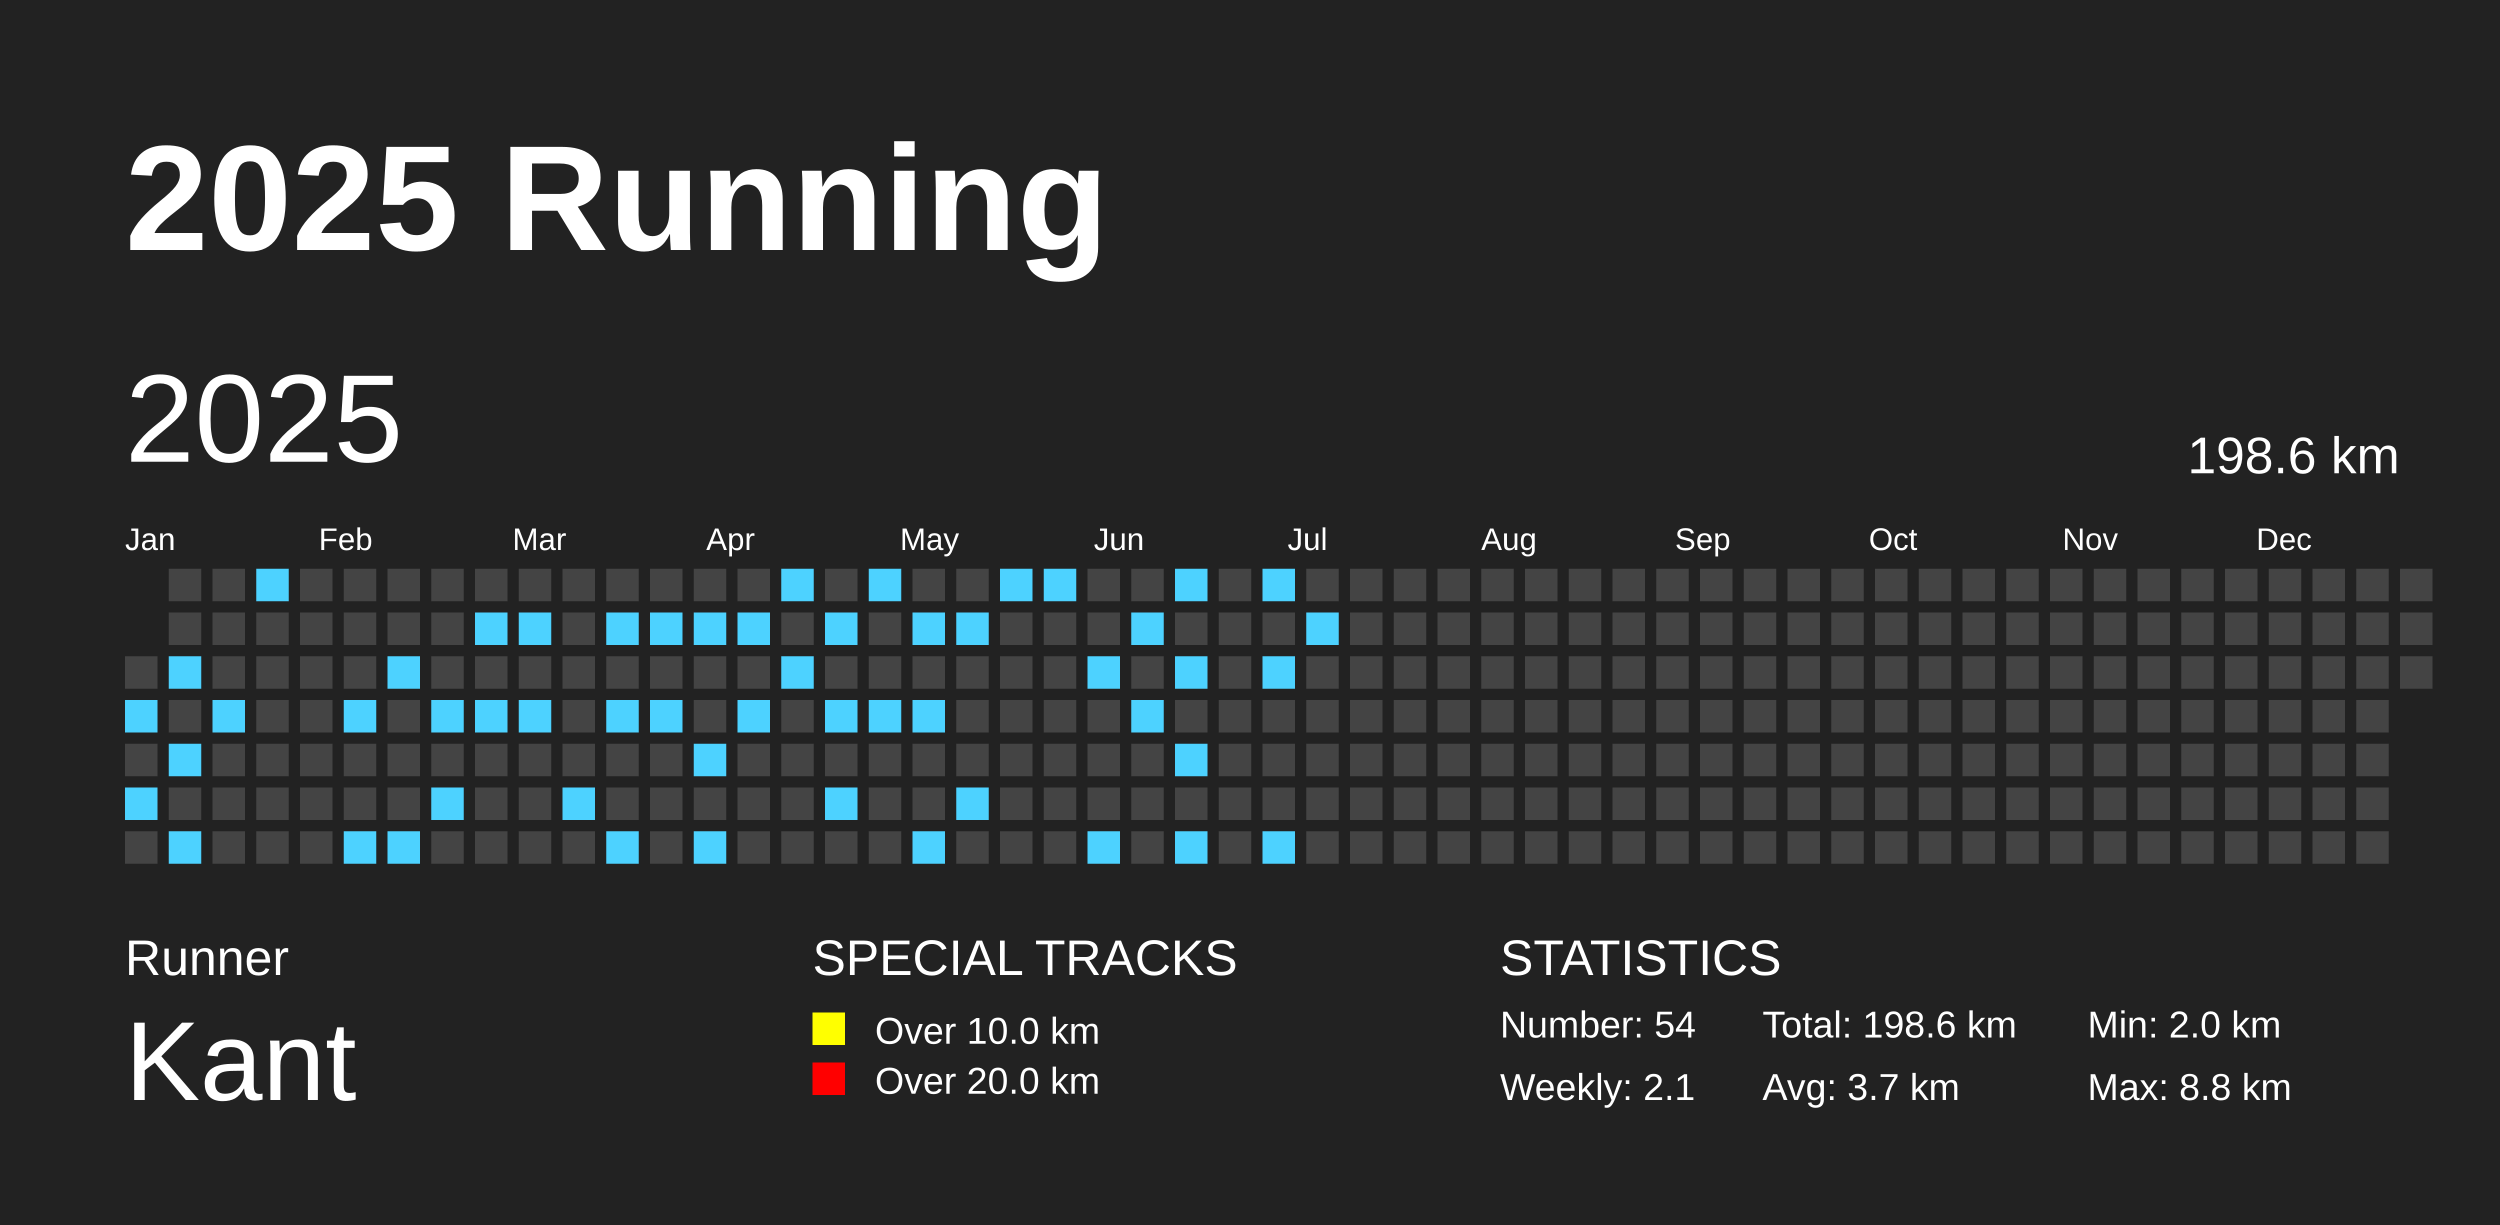
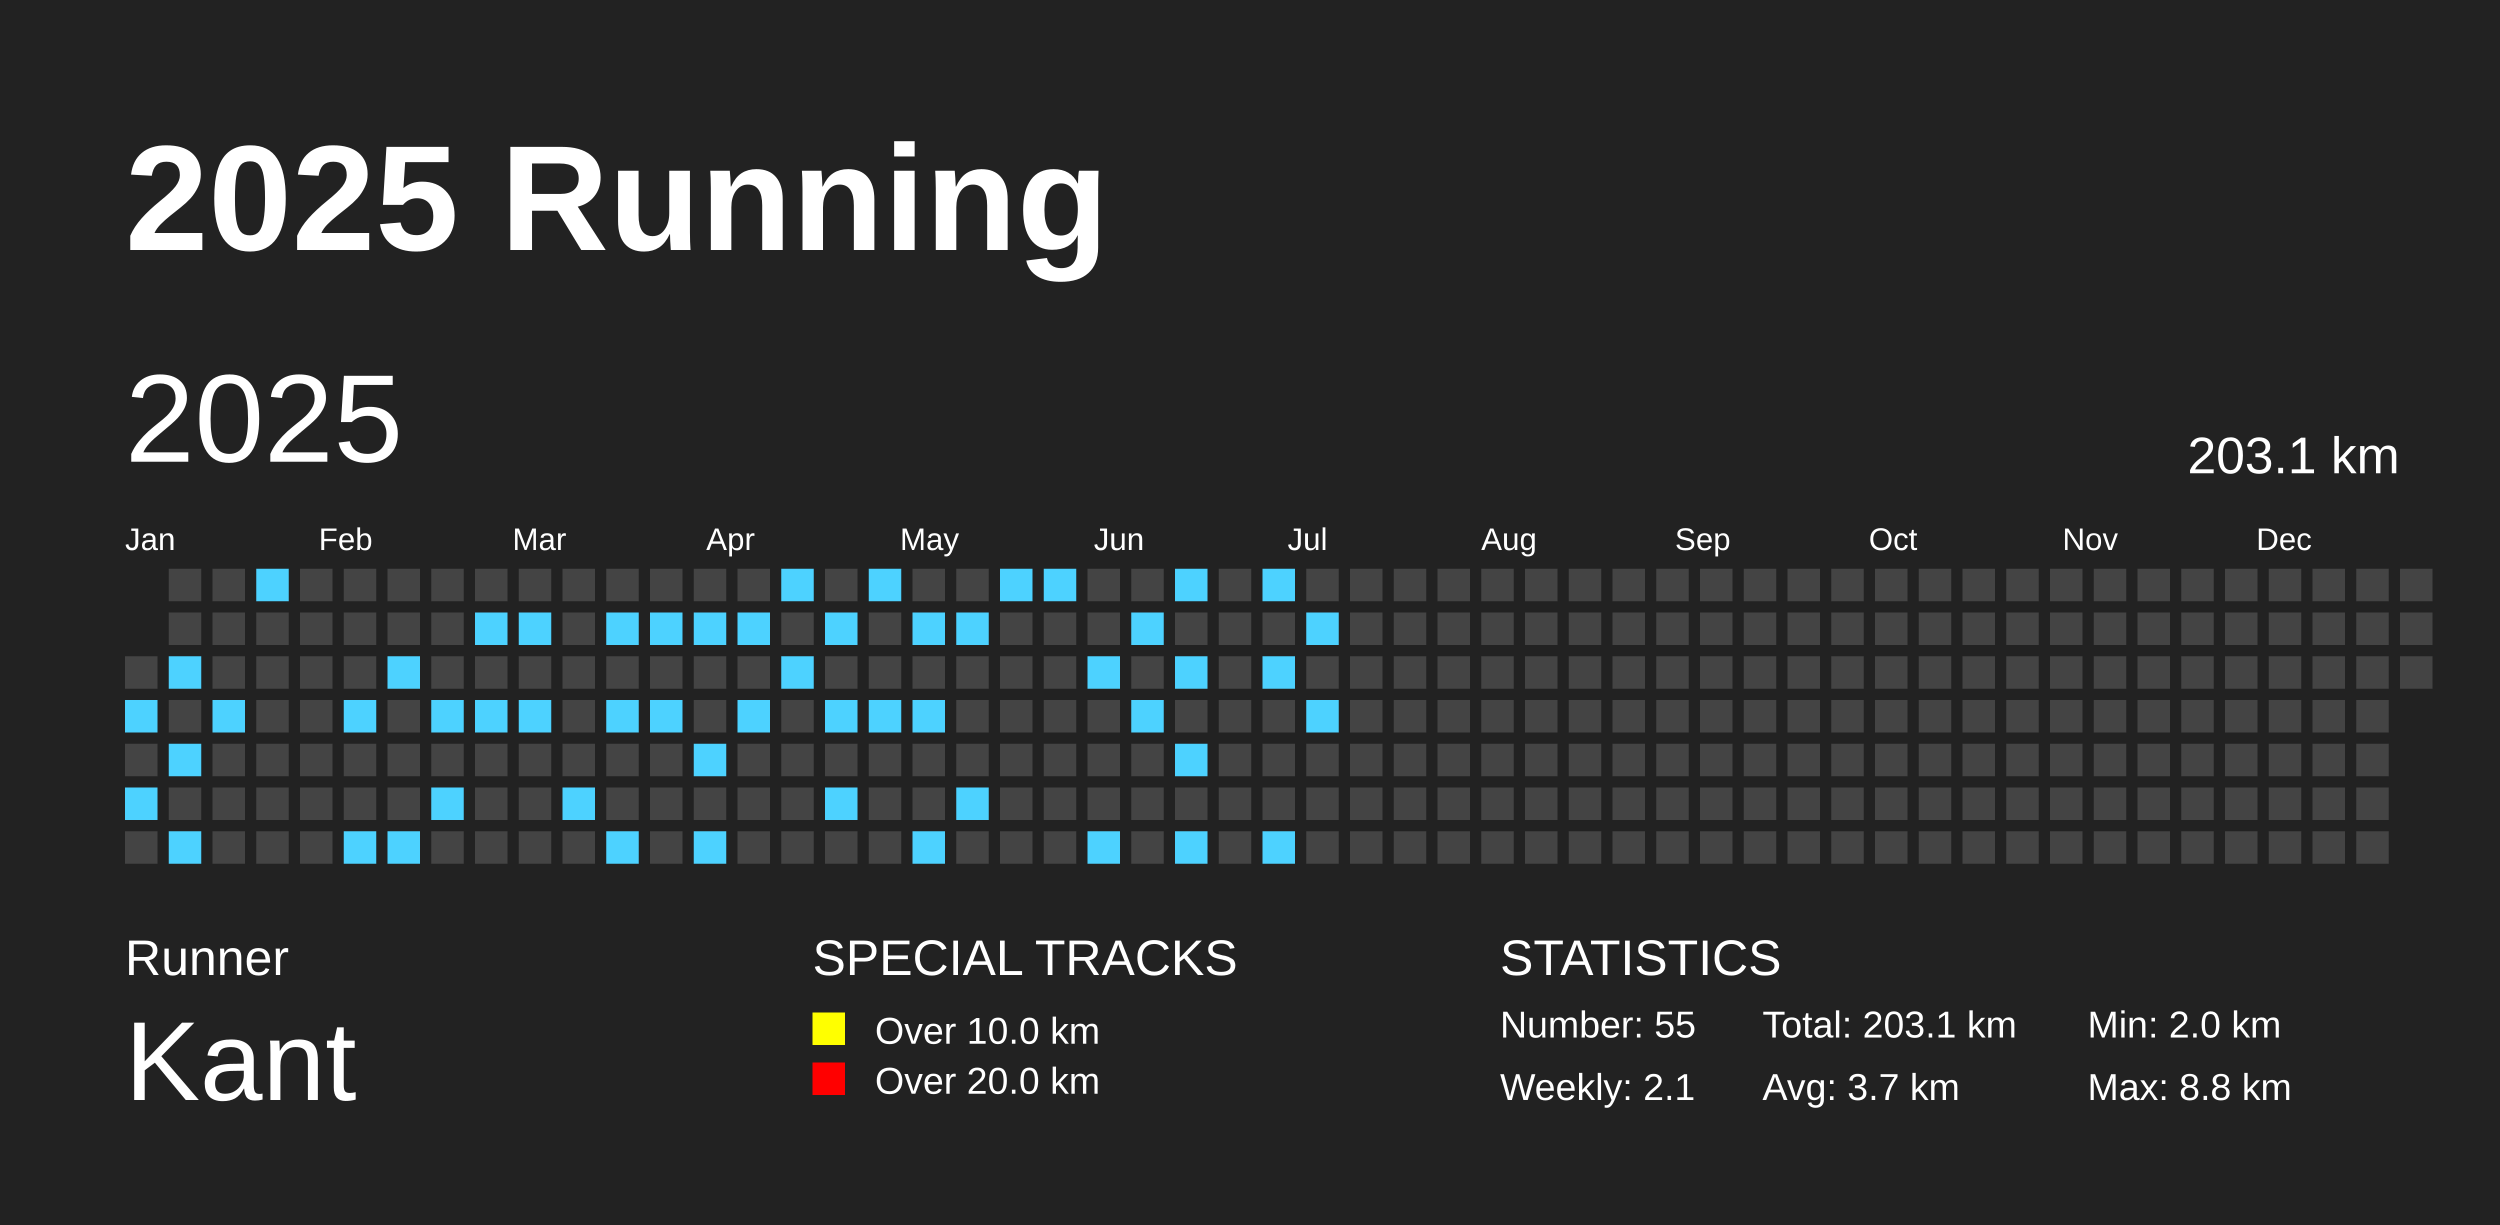
<svg xmlns="http://www.w3.org/2000/svg" baseProfile="full" height="98mm" version="1.1" viewBox="0,0,200,98" width="200mm">
  <defs />
  <rect fill="#222222" height="98" width="200" x="0" y="0" />
  <text fill="#FFFFFF" style="font-size:12px; font-family:Arial; font-weight:bold;" x="10" y="20">2025 Running</text>
  <text fill="#FFFFFF" style="font-size:4px; font-family:Arial" x="10" y="78">Runner</text>
  <text fill="#FFFFFF" style="font-size:9px; font-family:Arial" x="10" y="88">Kant</text>
  <text fill="#FFFFFF" style="font-size:4px; font-family:Arial" x="65" y="78">SPECIAL TRACKS</text>
  <rect fill="yellow" height="2.6" width="2.6" x="65" y="81" />
  <text fill="#FFFFFF" style="font-size:3px; font-family:Arial" x="70" y="83.5">Over 10.0 km</text>
  <rect fill="red" height="2.6" width="2.6" x="65" y="85" />
  <text fill="#FFFFFF" style="font-size:3px; font-family:Arial" x="70" y="87.5">Over 20.0 km</text>
  <text fill="#FFFFFF" style="font-size:4px; font-family:Arial" x="120" y="78">STATISTICS</text>
-   <text fill="#FFFFFF" style="font-size:3px; font-family:Arial" x="120" y="83">Number: 54</text>
+   <text fill="#FFFFFF" style="font-size:3px; font-family:Arial" x="120" y="83">Number: 55</text>
  <text fill="#FFFFFF" style="font-size:3px; font-family:Arial" x="120" y="88">Weekly: 2.1</text>
-   <text fill="#FFFFFF" style="font-size:3px; font-family:Arial" x="141" y="83">Total: 198.6 km</text>
+   <text fill="#FFFFFF" style="font-size:3px; font-family:Arial" x="141" y="83">Total: 203.1 km</text>
  <text fill="#FFFFFF" style="font-size:3px; font-family:Arial" x="141" y="88">Avg: 3.7 km</text>
  <text fill="#FFFFFF" style="font-size:3px; font-family:Arial" x="167" y="83">Min: 2.0 km</text>
  <text fill="#FFFFFF" style="font-size:3px; font-family:Arial" x="167" y="88">Max: 8.8 km</text>
  <text dominant-baseline="hanging" fill="#FFFFFF" style="font-size:10.0px; font-family:Arial;" x="10" y="30">2025</text>
-   <text dominant-baseline="hanging" fill="#FFFFFF" style="font-size:4.125px; font-family:Arial;" x="175" y="35">198.6 km</text>
+   <text dominant-baseline="hanging" fill="#FFFFFF" style="font-size:4.125px; font-family:Arial;" x="175" y="35">203.1 km</text>
  <text fill="#FFFFFF" style="font-size:2.5px; font-family:Arial" x="10.0" y="44">Jan</text>
  <text fill="#FFFFFF" style="font-size:2.5px; font-family:Arial" x="25.5" y="44">Feb</text>
  <text fill="#FFFFFF" style="font-size:2.5px; font-family:Arial" x="41.0" y="44">Mar</text>
  <text fill="#FFFFFF" style="font-size:2.5px; font-family:Arial" x="56.5" y="44">Apr</text>
  <text fill="#FFFFFF" style="font-size:2.5px; font-family:Arial" x="72.0" y="44">May</text>
  <text fill="#FFFFFF" style="font-size:2.5px; font-family:Arial" x="87.5" y="44">Jun</text>
  <text fill="#FFFFFF" style="font-size:2.5px; font-family:Arial" x="103.0" y="44">Jul</text>
  <text fill="#FFFFFF" style="font-size:2.5px; font-family:Arial" x="118.5" y="44">Aug</text>
  <text fill="#FFFFFF" style="font-size:2.5px; font-family:Arial" x="134.0" y="44">Sep</text>
  <text fill="#FFFFFF" style="font-size:2.5px; font-family:Arial" x="149.5" y="44">Oct</text>
  <text fill="#FFFFFF" style="font-size:2.5px; font-family:Arial" x="165.0" y="44">Nov</text>
  <text fill="#FFFFFF" style="font-size:2.5px; font-family:Arial" x="180.5" y="44">Dec</text>
  <rect fill="#444444" height="2.6" width="2.6" x="10.0" y="52.5" />
  <rect fill="#4DD2FF" height="2.6" width="2.6" x="10.0" y="56.0" />
  <rect fill="#444444" height="2.6" width="2.6" x="10.0" y="59.5" />
  <rect fill="#4DD2FF" height="2.6" width="2.6" x="10.0" y="63.0" />
  <rect fill="#444444" height="2.6" width="2.6" x="10.0" y="66.5" />
  <rect fill="#444444" height="2.6" width="2.6" x="13.5" y="45.5" />
  <rect fill="#444444" height="2.6" width="2.6" x="13.5" y="49.0" />
  <rect fill="#4DD2FF" height="2.6" width="2.6" x="13.5" y="52.5" />
  <rect fill="#444444" height="2.6" width="2.6" x="13.5" y="56.0" />
  <rect fill="#4DD2FF" height="2.6" width="2.6" x="13.5" y="59.5" />
  <rect fill="#444444" height="2.6" width="2.6" x="13.5" y="63.0" />
  <rect fill="#4DD2FF" height="2.6" width="2.6" x="13.5" y="66.5" />
  <rect fill="#444444" height="2.6" width="2.6" x="17.0" y="45.5" />
  <rect fill="#444444" height="2.6" width="2.6" x="17.0" y="49.0" />
  <rect fill="#444444" height="2.6" width="2.6" x="17.0" y="52.5" />
  <rect fill="#4DD2FF" height="2.6" width="2.6" x="17.0" y="56.0" />
  <rect fill="#444444" height="2.6" width="2.6" x="17.0" y="59.5" />
  <rect fill="#444444" height="2.6" width="2.6" x="17.0" y="63.0" />
  <rect fill="#444444" height="2.6" width="2.6" x="17.0" y="66.5" />
  <rect fill="#4DD2FF" height="2.6" width="2.6" x="20.5" y="45.5" />
  <rect fill="#444444" height="2.6" width="2.6" x="20.5" y="49.0" />
  <rect fill="#444444" height="2.6" width="2.6" x="20.5" y="52.5" />
  <rect fill="#444444" height="2.6" width="2.6" x="20.5" y="56.0" />
  <rect fill="#444444" height="2.6" width="2.6" x="20.5" y="59.5" />
  <rect fill="#444444" height="2.6" width="2.6" x="20.5" y="63.0" />
  <rect fill="#444444" height="2.6" width="2.6" x="20.5" y="66.5" />
  <rect fill="#444444" height="2.6" width="2.6" x="24.0" y="45.5" />
  <rect fill="#444444" height="2.6" width="2.6" x="24.0" y="49.0" />
  <rect fill="#444444" height="2.6" width="2.6" x="24.0" y="52.5" />
  <rect fill="#444444" height="2.6" width="2.6" x="24.0" y="56.0" />
  <rect fill="#444444" height="2.6" width="2.6" x="24.0" y="59.5" />
  <rect fill="#444444" height="2.6" width="2.6" x="24.0" y="63.0" />
  <rect fill="#444444" height="2.6" width="2.6" x="24.0" y="66.5" />
  <rect fill="#444444" height="2.6" width="2.6" x="27.5" y="45.5" />
  <rect fill="#444444" height="2.6" width="2.6" x="27.5" y="49.0" />
  <rect fill="#444444" height="2.6" width="2.6" x="27.5" y="52.5" />
  <rect fill="#4DD2FF" height="2.6" width="2.6" x="27.5" y="56.0" />
  <rect fill="#444444" height="2.6" width="2.6" x="27.5" y="59.5" />
  <rect fill="#444444" height="2.6" width="2.6" x="27.5" y="63.0" />
  <rect fill="#4DD2FF" height="2.6" width="2.6" x="27.5" y="66.5" />
  <rect fill="#444444" height="2.6" width="2.6" x="31.0" y="45.5" />
  <rect fill="#444444" height="2.6" width="2.6" x="31.0" y="49.0" />
  <rect fill="#4DD2FF" height="2.6" width="2.6" x="31.0" y="52.5" />
  <rect fill="#444444" height="2.6" width="2.6" x="31.0" y="56.0" />
  <rect fill="#444444" height="2.6" width="2.6" x="31.0" y="59.5" />
  <rect fill="#444444" height="2.6" width="2.6" x="31.0" y="63.0" />
  <rect fill="#4DD2FF" height="2.6" width="2.6" x="31.0" y="66.5" />
  <rect fill="#444444" height="2.6" width="2.6" x="34.5" y="45.5" />
  <rect fill="#444444" height="2.6" width="2.6" x="34.5" y="49.0" />
  <rect fill="#444444" height="2.6" width="2.6" x="34.5" y="52.5" />
  <rect fill="#4DD2FF" height="2.6" width="2.6" x="34.5" y="56.0" />
  <rect fill="#444444" height="2.6" width="2.6" x="34.5" y="59.5" />
  <rect fill="#4DD2FF" height="2.6" width="2.6" x="34.5" y="63.0" />
  <rect fill="#444444" height="2.6" width="2.6" x="34.5" y="66.5" />
  <rect fill="#444444" height="2.6" width="2.6" x="38.0" y="45.5" />
  <rect fill="#4DD2FF" height="2.6" width="2.6" x="38.0" y="49.0" />
  <rect fill="#444444" height="2.6" width="2.6" x="38.0" y="52.5" />
  <rect fill="#4DD2FF" height="2.6" width="2.6" x="38.0" y="56.0" />
  <rect fill="#444444" height="2.6" width="2.6" x="38.0" y="59.5" />
  <rect fill="#444444" height="2.6" width="2.6" x="38.0" y="63.0" />
  <rect fill="#444444" height="2.6" width="2.6" x="38.0" y="66.5" />
  <rect fill="#444444" height="2.6" width="2.6" x="41.5" y="45.5" />
  <rect fill="#4DD2FF" height="2.6" width="2.6" x="41.5" y="49.0" />
  <rect fill="#444444" height="2.6" width="2.6" x="41.5" y="52.5" />
  <rect fill="#4DD2FF" height="2.6" width="2.6" x="41.5" y="56.0" />
  <rect fill="#444444" height="2.6" width="2.6" x="41.5" y="59.5" />
  <rect fill="#444444" height="2.6" width="2.6" x="41.5" y="63.0" />
  <rect fill="#444444" height="2.6" width="2.6" x="41.5" y="66.5" />
  <rect fill="#444444" height="2.6" width="2.6" x="45.0" y="45.5" />
  <rect fill="#444444" height="2.6" width="2.6" x="45.0" y="49.0" />
  <rect fill="#444444" height="2.6" width="2.6" x="45.0" y="52.5" />
  <rect fill="#444444" height="2.6" width="2.6" x="45.0" y="56.0" />
  <rect fill="#444444" height="2.6" width="2.6" x="45.0" y="59.5" />
  <rect fill="#4DD2FF" height="2.6" width="2.6" x="45.0" y="63.0" />
  <rect fill="#444444" height="2.6" width="2.6" x="45.0" y="66.5" />
  <rect fill="#444444" height="2.6" width="2.6" x="48.5" y="45.5" />
  <rect fill="#4DD2FF" height="2.6" width="2.6" x="48.5" y="49.0" />
  <rect fill="#444444" height="2.6" width="2.6" x="48.5" y="52.5" />
  <rect fill="#4DD2FF" height="2.6" width="2.6" x="48.5" y="56.0" />
  <rect fill="#444444" height="2.6" width="2.6" x="48.5" y="59.5" />
  <rect fill="#444444" height="2.6" width="2.6" x="48.5" y="63.0" />
  <rect fill="#4DD2FF" height="2.6" width="2.6" x="48.5" y="66.5" />
  <rect fill="#444444" height="2.6" width="2.6" x="52.0" y="45.5" />
  <rect fill="#4DD2FF" height="2.6" width="2.6" x="52.0" y="49.0" />
  <rect fill="#444444" height="2.6" width="2.6" x="52.0" y="52.5" />
  <rect fill="#4DD2FF" height="2.6" width="2.6" x="52.0" y="56.0" />
  <rect fill="#444444" height="2.6" width="2.6" x="52.0" y="59.5" />
  <rect fill="#444444" height="2.6" width="2.6" x="52.0" y="63.0" />
  <rect fill="#444444" height="2.6" width="2.6" x="52.0" y="66.5" />
  <rect fill="#444444" height="2.6" width="2.6" x="55.5" y="45.5" />
  <rect fill="#4DD2FF" height="2.6" width="2.6" x="55.5" y="49.0" />
  <rect fill="#444444" height="2.6" width="2.6" x="55.5" y="52.5" />
  <rect fill="#444444" height="2.6" width="2.6" x="55.5" y="56.0" />
  <rect fill="#4DD2FF" height="2.6" width="2.6" x="55.5" y="59.5" />
  <rect fill="#444444" height="2.6" width="2.6" x="55.5" y="63.0" />
  <rect fill="#4DD2FF" height="2.6" width="2.6" x="55.5" y="66.5" />
  <rect fill="#444444" height="2.6" width="2.6" x="59.0" y="45.5" />
  <rect fill="#4DD2FF" height="2.6" width="2.6" x="59.0" y="49.0" />
  <rect fill="#444444" height="2.6" width="2.6" x="59.0" y="52.5" />
  <rect fill="#4DD2FF" height="2.6" width="2.6" x="59.0" y="56.0" />
  <rect fill="#444444" height="2.6" width="2.6" x="59.0" y="59.5" />
  <rect fill="#444444" height="2.6" width="2.6" x="59.0" y="63.0" />
  <rect fill="#444444" height="2.6" width="2.6" x="59.0" y="66.5" />
  <rect fill="#4DD2FF" height="2.6" width="2.6" x="62.5" y="45.5" />
  <rect fill="#444444" height="2.6" width="2.6" x="62.5" y="49.0" />
  <rect fill="#4DD2FF" height="2.6" width="2.6" x="62.5" y="52.5" />
  <rect fill="#444444" height="2.6" width="2.6" x="62.5" y="56.0" />
  <rect fill="#444444" height="2.6" width="2.6" x="62.5" y="59.5" />
  <rect fill="#444444" height="2.6" width="2.6" x="62.5" y="63.0" />
  <rect fill="#444444" height="2.6" width="2.6" x="62.5" y="66.5" />
  <rect fill="#444444" height="2.6" width="2.6" x="66.0" y="45.5" />
  <rect fill="#4DD2FF" height="2.6" width="2.6" x="66.0" y="49.0" />
  <rect fill="#444444" height="2.6" width="2.6" x="66.0" y="52.5" />
  <rect fill="#4DD2FF" height="2.6" width="2.6" x="66.0" y="56.0" />
  <rect fill="#444444" height="2.6" width="2.6" x="66.0" y="59.5" />
  <rect fill="#4DD2FF" height="2.6" width="2.6" x="66.0" y="63.0" />
  <rect fill="#444444" height="2.6" width="2.6" x="66.0" y="66.5" />
  <rect fill="#4DD2FF" height="2.6" width="2.6" x="69.5" y="45.5" />
  <rect fill="#444444" height="2.6" width="2.6" x="69.5" y="49.0" />
  <rect fill="#444444" height="2.6" width="2.6" x="69.5" y="52.5" />
  <rect fill="#4DD2FF" height="2.6" width="2.6" x="69.5" y="56.0" />
  <rect fill="#444444" height="2.6" width="2.6" x="69.5" y="59.5" />
  <rect fill="#444444" height="2.6" width="2.6" x="69.5" y="63.0" />
  <rect fill="#444444" height="2.6" width="2.6" x="69.5" y="66.5" />
  <rect fill="#444444" height="2.6" width="2.6" x="73.0" y="45.5" />
  <rect fill="#4DD2FF" height="2.6" width="2.6" x="73.0" y="49.0" />
  <rect fill="#444444" height="2.6" width="2.6" x="73.0" y="52.5" />
  <rect fill="#4DD2FF" height="2.6" width="2.6" x="73.0" y="56.0" />
  <rect fill="#444444" height="2.6" width="2.6" x="73.0" y="59.5" />
  <rect fill="#444444" height="2.6" width="2.6" x="73.0" y="63.0" />
  <rect fill="#4DD2FF" height="2.6" width="2.6" x="73.0" y="66.5" />
  <rect fill="#444444" height="2.6" width="2.6" x="76.5" y="45.5" />
  <rect fill="#4DD2FF" height="2.6" width="2.6" x="76.5" y="49.0" />
  <rect fill="#444444" height="2.6" width="2.6" x="76.5" y="52.5" />
  <rect fill="#444444" height="2.6" width="2.6" x="76.5" y="56.0" />
  <rect fill="#444444" height="2.6" width="2.6" x="76.5" y="59.5" />
  <rect fill="#4DD2FF" height="2.6" width="2.6" x="76.5" y="63.0" />
  <rect fill="#444444" height="2.6" width="2.6" x="76.5" y="66.5" />
  <rect fill="#4DD2FF" height="2.6" width="2.6" x="80.0" y="45.5" />
  <rect fill="#444444" height="2.6" width="2.6" x="80.0" y="49.0" />
  <rect fill="#444444" height="2.6" width="2.6" x="80.0" y="52.5" />
  <rect fill="#444444" height="2.6" width="2.6" x="80.0" y="56.0" />
  <rect fill="#444444" height="2.6" width="2.6" x="80.0" y="59.5" />
  <rect fill="#444444" height="2.6" width="2.6" x="80.0" y="63.0" />
  <rect fill="#444444" height="2.6" width="2.6" x="80.0" y="66.5" />
  <rect fill="#4DD2FF" height="2.6" width="2.6" x="83.5" y="45.5" />
  <rect fill="#444444" height="2.6" width="2.6" x="83.5" y="49.0" />
  <rect fill="#444444" height="2.6" width="2.6" x="83.5" y="52.5" />
  <rect fill="#444444" height="2.6" width="2.6" x="83.5" y="56.0" />
  <rect fill="#444444" height="2.6" width="2.6" x="83.5" y="59.5" />
  <rect fill="#444444" height="2.6" width="2.6" x="83.5" y="63.0" />
  <rect fill="#444444" height="2.6" width="2.6" x="83.5" y="66.5" />
  <rect fill="#444444" height="2.6" width="2.6" x="87.0" y="45.5" />
  <rect fill="#444444" height="2.6" width="2.6" x="87.0" y="49.0" />
  <rect fill="#4DD2FF" height="2.6" width="2.6" x="87.0" y="52.5" />
  <rect fill="#444444" height="2.6" width="2.6" x="87.0" y="56.0" />
  <rect fill="#444444" height="2.6" width="2.6" x="87.0" y="59.5" />
  <rect fill="#444444" height="2.6" width="2.6" x="87.0" y="63.0" />
  <rect fill="#4DD2FF" height="2.6" width="2.6" x="87.0" y="66.5" />
  <rect fill="#444444" height="2.6" width="2.6" x="90.5" y="45.5" />
  <rect fill="#4DD2FF" height="2.6" width="2.6" x="90.5" y="49.0" />
  <rect fill="#444444" height="2.6" width="2.6" x="90.5" y="52.5" />
  <rect fill="#4DD2FF" height="2.6" width="2.6" x="90.5" y="56.0" />
  <rect fill="#444444" height="2.6" width="2.6" x="90.5" y="59.5" />
  <rect fill="#444444" height="2.6" width="2.6" x="90.5" y="63.0" />
  <rect fill="#444444" height="2.6" width="2.6" x="90.5" y="66.5" />
  <rect fill="#4DD2FF" height="2.6" width="2.6" x="94.0" y="45.5" />
  <rect fill="#444444" height="2.6" width="2.6" x="94.0" y="49.0" />
  <rect fill="#4DD2FF" height="2.6" width="2.6" x="94.0" y="52.5" />
  <rect fill="#444444" height="2.6" width="2.6" x="94.0" y="56.0" />
  <rect fill="#4DD2FF" height="2.6" width="2.6" x="94.0" y="59.5" />
  <rect fill="#444444" height="2.6" width="2.6" x="94.0" y="63.0" />
  <rect fill="#4DD2FF" height="2.6" width="2.6" x="94.0" y="66.5" />
  <rect fill="#444444" height="2.6" width="2.6" x="97.5" y="45.5" />
  <rect fill="#444444" height="2.6" width="2.6" x="97.5" y="49.0" />
  <rect fill="#444444" height="2.6" width="2.6" x="97.5" y="52.5" />
  <rect fill="#444444" height="2.6" width="2.6" x="97.5" y="56.0" />
  <rect fill="#444444" height="2.6" width="2.6" x="97.5" y="59.5" />
  <rect fill="#444444" height="2.6" width="2.6" x="97.5" y="63.0" />
  <rect fill="#444444" height="2.6" width="2.6" x="97.5" y="66.5" />
  <rect fill="#4DD2FF" height="2.6" width="2.6" x="101.0" y="45.5" />
  <rect fill="#444444" height="2.6" width="2.6" x="101.0" y="49.0" />
  <rect fill="#4DD2FF" height="2.6" width="2.6" x="101.0" y="52.5" />
  <rect fill="#444444" height="2.6" width="2.6" x="101.0" y="56.0" />
  <rect fill="#444444" height="2.6" width="2.6" x="101.0" y="59.5" />
  <rect fill="#444444" height="2.6" width="2.6" x="101.0" y="63.0" />
  <rect fill="#4DD2FF" height="2.6" width="2.6" x="101.0" y="66.5" />
  <rect fill="#444444" height="2.6" width="2.6" x="104.5" y="45.5" />
  <rect fill="#4DD2FF" height="2.6" width="2.6" x="104.5" y="49.0" />
  <rect fill="#444444" height="2.6" width="2.6" x="104.5" y="52.5" />
-   <rect fill="#444444" height="2.6" width="2.6" x="104.5" y="56.0" />
+   <rect fill="#4DD2FF" height="2.6" width="2.6" x="104.5" y="56.0" />
  <rect fill="#444444" height="2.6" width="2.6" x="104.5" y="59.5" />
  <rect fill="#444444" height="2.6" width="2.6" x="104.5" y="63.0" />
  <rect fill="#444444" height="2.6" width="2.6" x="104.5" y="66.5" />
  <rect fill="#444444" height="2.6" width="2.6" x="108.0" y="45.5" />
  <rect fill="#444444" height="2.6" width="2.6" x="108.0" y="49.0" />
  <rect fill="#444444" height="2.6" width="2.6" x="108.0" y="52.5" />
  <rect fill="#444444" height="2.6" width="2.6" x="108.0" y="56.0" />
  <rect fill="#444444" height="2.6" width="2.6" x="108.0" y="59.5" />
  <rect fill="#444444" height="2.6" width="2.6" x="108.0" y="63.0" />
  <rect fill="#444444" height="2.6" width="2.6" x="108.0" y="66.5" />
  <rect fill="#444444" height="2.6" width="2.6" x="111.5" y="45.5" />
  <rect fill="#444444" height="2.6" width="2.6" x="111.5" y="49.0" />
  <rect fill="#444444" height="2.6" width="2.6" x="111.5" y="52.5" />
  <rect fill="#444444" height="2.6" width="2.6" x="111.5" y="56.0" />
  <rect fill="#444444" height="2.6" width="2.6" x="111.5" y="59.5" />
  <rect fill="#444444" height="2.6" width="2.6" x="111.5" y="63.0" />
  <rect fill="#444444" height="2.6" width="2.6" x="111.5" y="66.5" />
  <rect fill="#444444" height="2.6" width="2.6" x="115.0" y="45.5" />
  <rect fill="#444444" height="2.6" width="2.6" x="115.0" y="49.0" />
  <rect fill="#444444" height="2.6" width="2.6" x="115.0" y="52.5" />
  <rect fill="#444444" height="2.6" width="2.6" x="115.0" y="56.0" />
  <rect fill="#444444" height="2.6" width="2.6" x="115.0" y="59.5" />
  <rect fill="#444444" height="2.6" width="2.6" x="115.0" y="63.0" />
  <rect fill="#444444" height="2.6" width="2.6" x="115.0" y="66.5" />
  <rect fill="#444444" height="2.6" width="2.6" x="118.5" y="45.5" />
  <rect fill="#444444" height="2.6" width="2.6" x="118.5" y="49.0" />
  <rect fill="#444444" height="2.6" width="2.6" x="118.5" y="52.5" />
  <rect fill="#444444" height="2.6" width="2.6" x="118.5" y="56.0" />
  <rect fill="#444444" height="2.6" width="2.6" x="118.5" y="59.5" />
  <rect fill="#444444" height="2.6" width="2.6" x="118.5" y="63.0" />
  <rect fill="#444444" height="2.6" width="2.6" x="118.5" y="66.5" />
  <rect fill="#444444" height="2.6" width="2.6" x="122.0" y="45.5" />
  <rect fill="#444444" height="2.6" width="2.6" x="122.0" y="49.0" />
  <rect fill="#444444" height="2.6" width="2.6" x="122.0" y="52.5" />
  <rect fill="#444444" height="2.6" width="2.6" x="122.0" y="56.0" />
  <rect fill="#444444" height="2.6" width="2.6" x="122.0" y="59.5" />
  <rect fill="#444444" height="2.6" width="2.6" x="122.0" y="63.0" />
  <rect fill="#444444" height="2.6" width="2.6" x="122.0" y="66.5" />
  <rect fill="#444444" height="2.6" width="2.6" x="125.5" y="45.5" />
  <rect fill="#444444" height="2.6" width="2.6" x="125.5" y="49.0" />
  <rect fill="#444444" height="2.6" width="2.6" x="125.5" y="52.5" />
  <rect fill="#444444" height="2.6" width="2.6" x="125.5" y="56.0" />
  <rect fill="#444444" height="2.6" width="2.6" x="125.5" y="59.5" />
  <rect fill="#444444" height="2.6" width="2.6" x="125.5" y="63.0" />
  <rect fill="#444444" height="2.6" width="2.6" x="125.5" y="66.5" />
  <rect fill="#444444" height="2.6" width="2.6" x="129.0" y="45.5" />
  <rect fill="#444444" height="2.6" width="2.6" x="129.0" y="49.0" />
  <rect fill="#444444" height="2.6" width="2.6" x="129.0" y="52.5" />
  <rect fill="#444444" height="2.6" width="2.6" x="129.0" y="56.0" />
  <rect fill="#444444" height="2.6" width="2.6" x="129.0" y="59.5" />
  <rect fill="#444444" height="2.6" width="2.6" x="129.0" y="63.0" />
  <rect fill="#444444" height="2.6" width="2.6" x="129.0" y="66.5" />
  <rect fill="#444444" height="2.6" width="2.6" x="132.5" y="45.5" />
  <rect fill="#444444" height="2.6" width="2.6" x="132.5" y="49.0" />
  <rect fill="#444444" height="2.6" width="2.6" x="132.5" y="52.5" />
  <rect fill="#444444" height="2.6" width="2.6" x="132.5" y="56.0" />
  <rect fill="#444444" height="2.6" width="2.6" x="132.5" y="59.5" />
  <rect fill="#444444" height="2.6" width="2.6" x="132.5" y="63.0" />
  <rect fill="#444444" height="2.6" width="2.6" x="132.5" y="66.5" />
  <rect fill="#444444" height="2.6" width="2.6" x="136.0" y="45.5" />
  <rect fill="#444444" height="2.6" width="2.6" x="136.0" y="49.0" />
  <rect fill="#444444" height="2.6" width="2.6" x="136.0" y="52.5" />
  <rect fill="#444444" height="2.6" width="2.6" x="136.0" y="56.0" />
  <rect fill="#444444" height="2.6" width="2.6" x="136.0" y="59.5" />
  <rect fill="#444444" height="2.6" width="2.6" x="136.0" y="63.0" />
  <rect fill="#444444" height="2.6" width="2.6" x="136.0" y="66.5" />
  <rect fill="#444444" height="2.6" width="2.6" x="139.5" y="45.5" />
  <rect fill="#444444" height="2.6" width="2.6" x="139.5" y="49.0" />
  <rect fill="#444444" height="2.6" width="2.6" x="139.5" y="52.5" />
  <rect fill="#444444" height="2.6" width="2.6" x="139.5" y="56.0" />
  <rect fill="#444444" height="2.6" width="2.6" x="139.5" y="59.5" />
  <rect fill="#444444" height="2.6" width="2.6" x="139.5" y="63.0" />
  <rect fill="#444444" height="2.6" width="2.6" x="139.5" y="66.5" />
  <rect fill="#444444" height="2.6" width="2.6" x="143.0" y="45.5" />
  <rect fill="#444444" height="2.6" width="2.6" x="143.0" y="49.0" />
  <rect fill="#444444" height="2.6" width="2.6" x="143.0" y="52.5" />
  <rect fill="#444444" height="2.6" width="2.6" x="143.0" y="56.0" />
  <rect fill="#444444" height="2.6" width="2.6" x="143.0" y="59.5" />
  <rect fill="#444444" height="2.6" width="2.6" x="143.0" y="63.0" />
  <rect fill="#444444" height="2.6" width="2.6" x="143.0" y="66.5" />
  <rect fill="#444444" height="2.6" width="2.6" x="146.5" y="45.5" />
  <rect fill="#444444" height="2.6" width="2.6" x="146.5" y="49.0" />
  <rect fill="#444444" height="2.6" width="2.6" x="146.5" y="52.5" />
  <rect fill="#444444" height="2.6" width="2.6" x="146.5" y="56.0" />
  <rect fill="#444444" height="2.6" width="2.6" x="146.5" y="59.5" />
  <rect fill="#444444" height="2.6" width="2.6" x="146.5" y="63.0" />
  <rect fill="#444444" height="2.6" width="2.6" x="146.5" y="66.5" />
  <rect fill="#444444" height="2.6" width="2.6" x="150.0" y="45.5" />
  <rect fill="#444444" height="2.6" width="2.6" x="150.0" y="49.0" />
  <rect fill="#444444" height="2.6" width="2.6" x="150.0" y="52.5" />
  <rect fill="#444444" height="2.6" width="2.6" x="150.0" y="56.0" />
  <rect fill="#444444" height="2.6" width="2.6" x="150.0" y="59.5" />
  <rect fill="#444444" height="2.6" width="2.6" x="150.0" y="63.0" />
  <rect fill="#444444" height="2.6" width="2.6" x="150.0" y="66.5" />
  <rect fill="#444444" height="2.6" width="2.6" x="153.5" y="45.5" />
  <rect fill="#444444" height="2.6" width="2.6" x="153.5" y="49.0" />
  <rect fill="#444444" height="2.6" width="2.6" x="153.5" y="52.5" />
  <rect fill="#444444" height="2.6" width="2.6" x="153.5" y="56.0" />
  <rect fill="#444444" height="2.6" width="2.6" x="153.5" y="59.5" />
  <rect fill="#444444" height="2.6" width="2.6" x="153.5" y="63.0" />
  <rect fill="#444444" height="2.6" width="2.6" x="153.5" y="66.5" />
  <rect fill="#444444" height="2.6" width="2.6" x="157.0" y="45.5" />
  <rect fill="#444444" height="2.6" width="2.6" x="157.0" y="49.0" />
  <rect fill="#444444" height="2.6" width="2.6" x="157.0" y="52.5" />
  <rect fill="#444444" height="2.6" width="2.6" x="157.0" y="56.0" />
  <rect fill="#444444" height="2.6" width="2.6" x="157.0" y="59.5" />
  <rect fill="#444444" height="2.6" width="2.6" x="157.0" y="63.0" />
  <rect fill="#444444" height="2.6" width="2.6" x="157.0" y="66.5" />
  <rect fill="#444444" height="2.6" width="2.6" x="160.5" y="45.5" />
  <rect fill="#444444" height="2.6" width="2.6" x="160.5" y="49.0" />
  <rect fill="#444444" height="2.6" width="2.6" x="160.5" y="52.5" />
  <rect fill="#444444" height="2.6" width="2.6" x="160.5" y="56.0" />
  <rect fill="#444444" height="2.6" width="2.6" x="160.5" y="59.5" />
  <rect fill="#444444" height="2.6" width="2.6" x="160.5" y="63.0" />
  <rect fill="#444444" height="2.6" width="2.6" x="160.5" y="66.5" />
  <rect fill="#444444" height="2.6" width="2.6" x="164.0" y="45.5" />
  <rect fill="#444444" height="2.6" width="2.6" x="164.0" y="49.0" />
  <rect fill="#444444" height="2.6" width="2.6" x="164.0" y="52.5" />
  <rect fill="#444444" height="2.6" width="2.6" x="164.0" y="56.0" />
  <rect fill="#444444" height="2.6" width="2.6" x="164.0" y="59.5" />
  <rect fill="#444444" height="2.6" width="2.6" x="164.0" y="63.0" />
  <rect fill="#444444" height="2.6" width="2.6" x="164.0" y="66.5" />
  <rect fill="#444444" height="2.6" width="2.6" x="167.5" y="45.5" />
  <rect fill="#444444" height="2.6" width="2.6" x="167.5" y="49.0" />
  <rect fill="#444444" height="2.6" width="2.6" x="167.5" y="52.5" />
  <rect fill="#444444" height="2.6" width="2.6" x="167.5" y="56.0" />
  <rect fill="#444444" height="2.6" width="2.6" x="167.5" y="59.5" />
  <rect fill="#444444" height="2.6" width="2.6" x="167.5" y="63.0" />
  <rect fill="#444444" height="2.6" width="2.6" x="167.5" y="66.5" />
  <rect fill="#444444" height="2.6" width="2.6" x="171.0" y="45.5" />
  <rect fill="#444444" height="2.6" width="2.6" x="171.0" y="49.0" />
  <rect fill="#444444" height="2.6" width="2.6" x="171.0" y="52.5" />
  <rect fill="#444444" height="2.6" width="2.6" x="171.0" y="56.0" />
  <rect fill="#444444" height="2.6" width="2.6" x="171.0" y="59.5" />
  <rect fill="#444444" height="2.6" width="2.6" x="171.0" y="63.0" />
  <rect fill="#444444" height="2.6" width="2.6" x="171.0" y="66.5" />
  <rect fill="#444444" height="2.6" width="2.6" x="174.5" y="45.5" />
  <rect fill="#444444" height="2.6" width="2.6" x="174.5" y="49.0" />
  <rect fill="#444444" height="2.6" width="2.6" x="174.5" y="52.5" />
  <rect fill="#444444" height="2.6" width="2.6" x="174.5" y="56.0" />
  <rect fill="#444444" height="2.6" width="2.6" x="174.5" y="59.5" />
  <rect fill="#444444" height="2.6" width="2.6" x="174.5" y="63.0" />
  <rect fill="#444444" height="2.6" width="2.6" x="174.5" y="66.5" />
  <rect fill="#444444" height="2.6" width="2.6" x="178.0" y="45.5" />
  <rect fill="#444444" height="2.6" width="2.6" x="178.0" y="49.0" />
  <rect fill="#444444" height="2.6" width="2.6" x="178.0" y="52.5" />
  <rect fill="#444444" height="2.6" width="2.6" x="178.0" y="56.0" />
  <rect fill="#444444" height="2.6" width="2.6" x="178.0" y="59.5" />
  <rect fill="#444444" height="2.6" width="2.6" x="178.0" y="63.0" />
  <rect fill="#444444" height="2.6" width="2.6" x="178.0" y="66.5" />
  <rect fill="#444444" height="2.6" width="2.6" x="181.5" y="45.5" />
  <rect fill="#444444" height="2.6" width="2.6" x="181.5" y="49.0" />
  <rect fill="#444444" height="2.6" width="2.6" x="181.5" y="52.5" />
  <rect fill="#444444" height="2.6" width="2.6" x="181.5" y="56.0" />
  <rect fill="#444444" height="2.6" width="2.6" x="181.5" y="59.5" />
  <rect fill="#444444" height="2.6" width="2.6" x="181.5" y="63.0" />
  <rect fill="#444444" height="2.6" width="2.6" x="181.5" y="66.5" />
  <rect fill="#444444" height="2.6" width="2.6" x="185.0" y="45.5" />
  <rect fill="#444444" height="2.6" width="2.6" x="185.0" y="49.0" />
  <rect fill="#444444" height="2.6" width="2.6" x="185.0" y="52.5" />
  <rect fill="#444444" height="2.6" width="2.6" x="185.0" y="56.0" />
  <rect fill="#444444" height="2.6" width="2.6" x="185.0" y="59.5" />
  <rect fill="#444444" height="2.6" width="2.6" x="185.0" y="63.0" />
  <rect fill="#444444" height="2.6" width="2.6" x="185.0" y="66.5" />
  <rect fill="#444444" height="2.6" width="2.6" x="188.5" y="45.5" />
  <rect fill="#444444" height="2.6" width="2.6" x="188.5" y="49.0" />
  <rect fill="#444444" height="2.6" width="2.6" x="188.5" y="52.5" />
  <rect fill="#444444" height="2.6" width="2.6" x="188.5" y="56.0" />
  <rect fill="#444444" height="2.6" width="2.6" x="188.5" y="59.5" />
  <rect fill="#444444" height="2.6" width="2.6" x="188.5" y="63.0" />
  <rect fill="#444444" height="2.6" width="2.6" x="188.5" y="66.5" />
  <rect fill="#444444" height="2.6" width="2.6" x="192.0" y="45.5" />
  <rect fill="#444444" height="2.6" width="2.6" x="192.0" y="49.0" />
  <rect fill="#444444" height="2.6" width="2.6" x="192.0" y="52.5" />
</svg>
